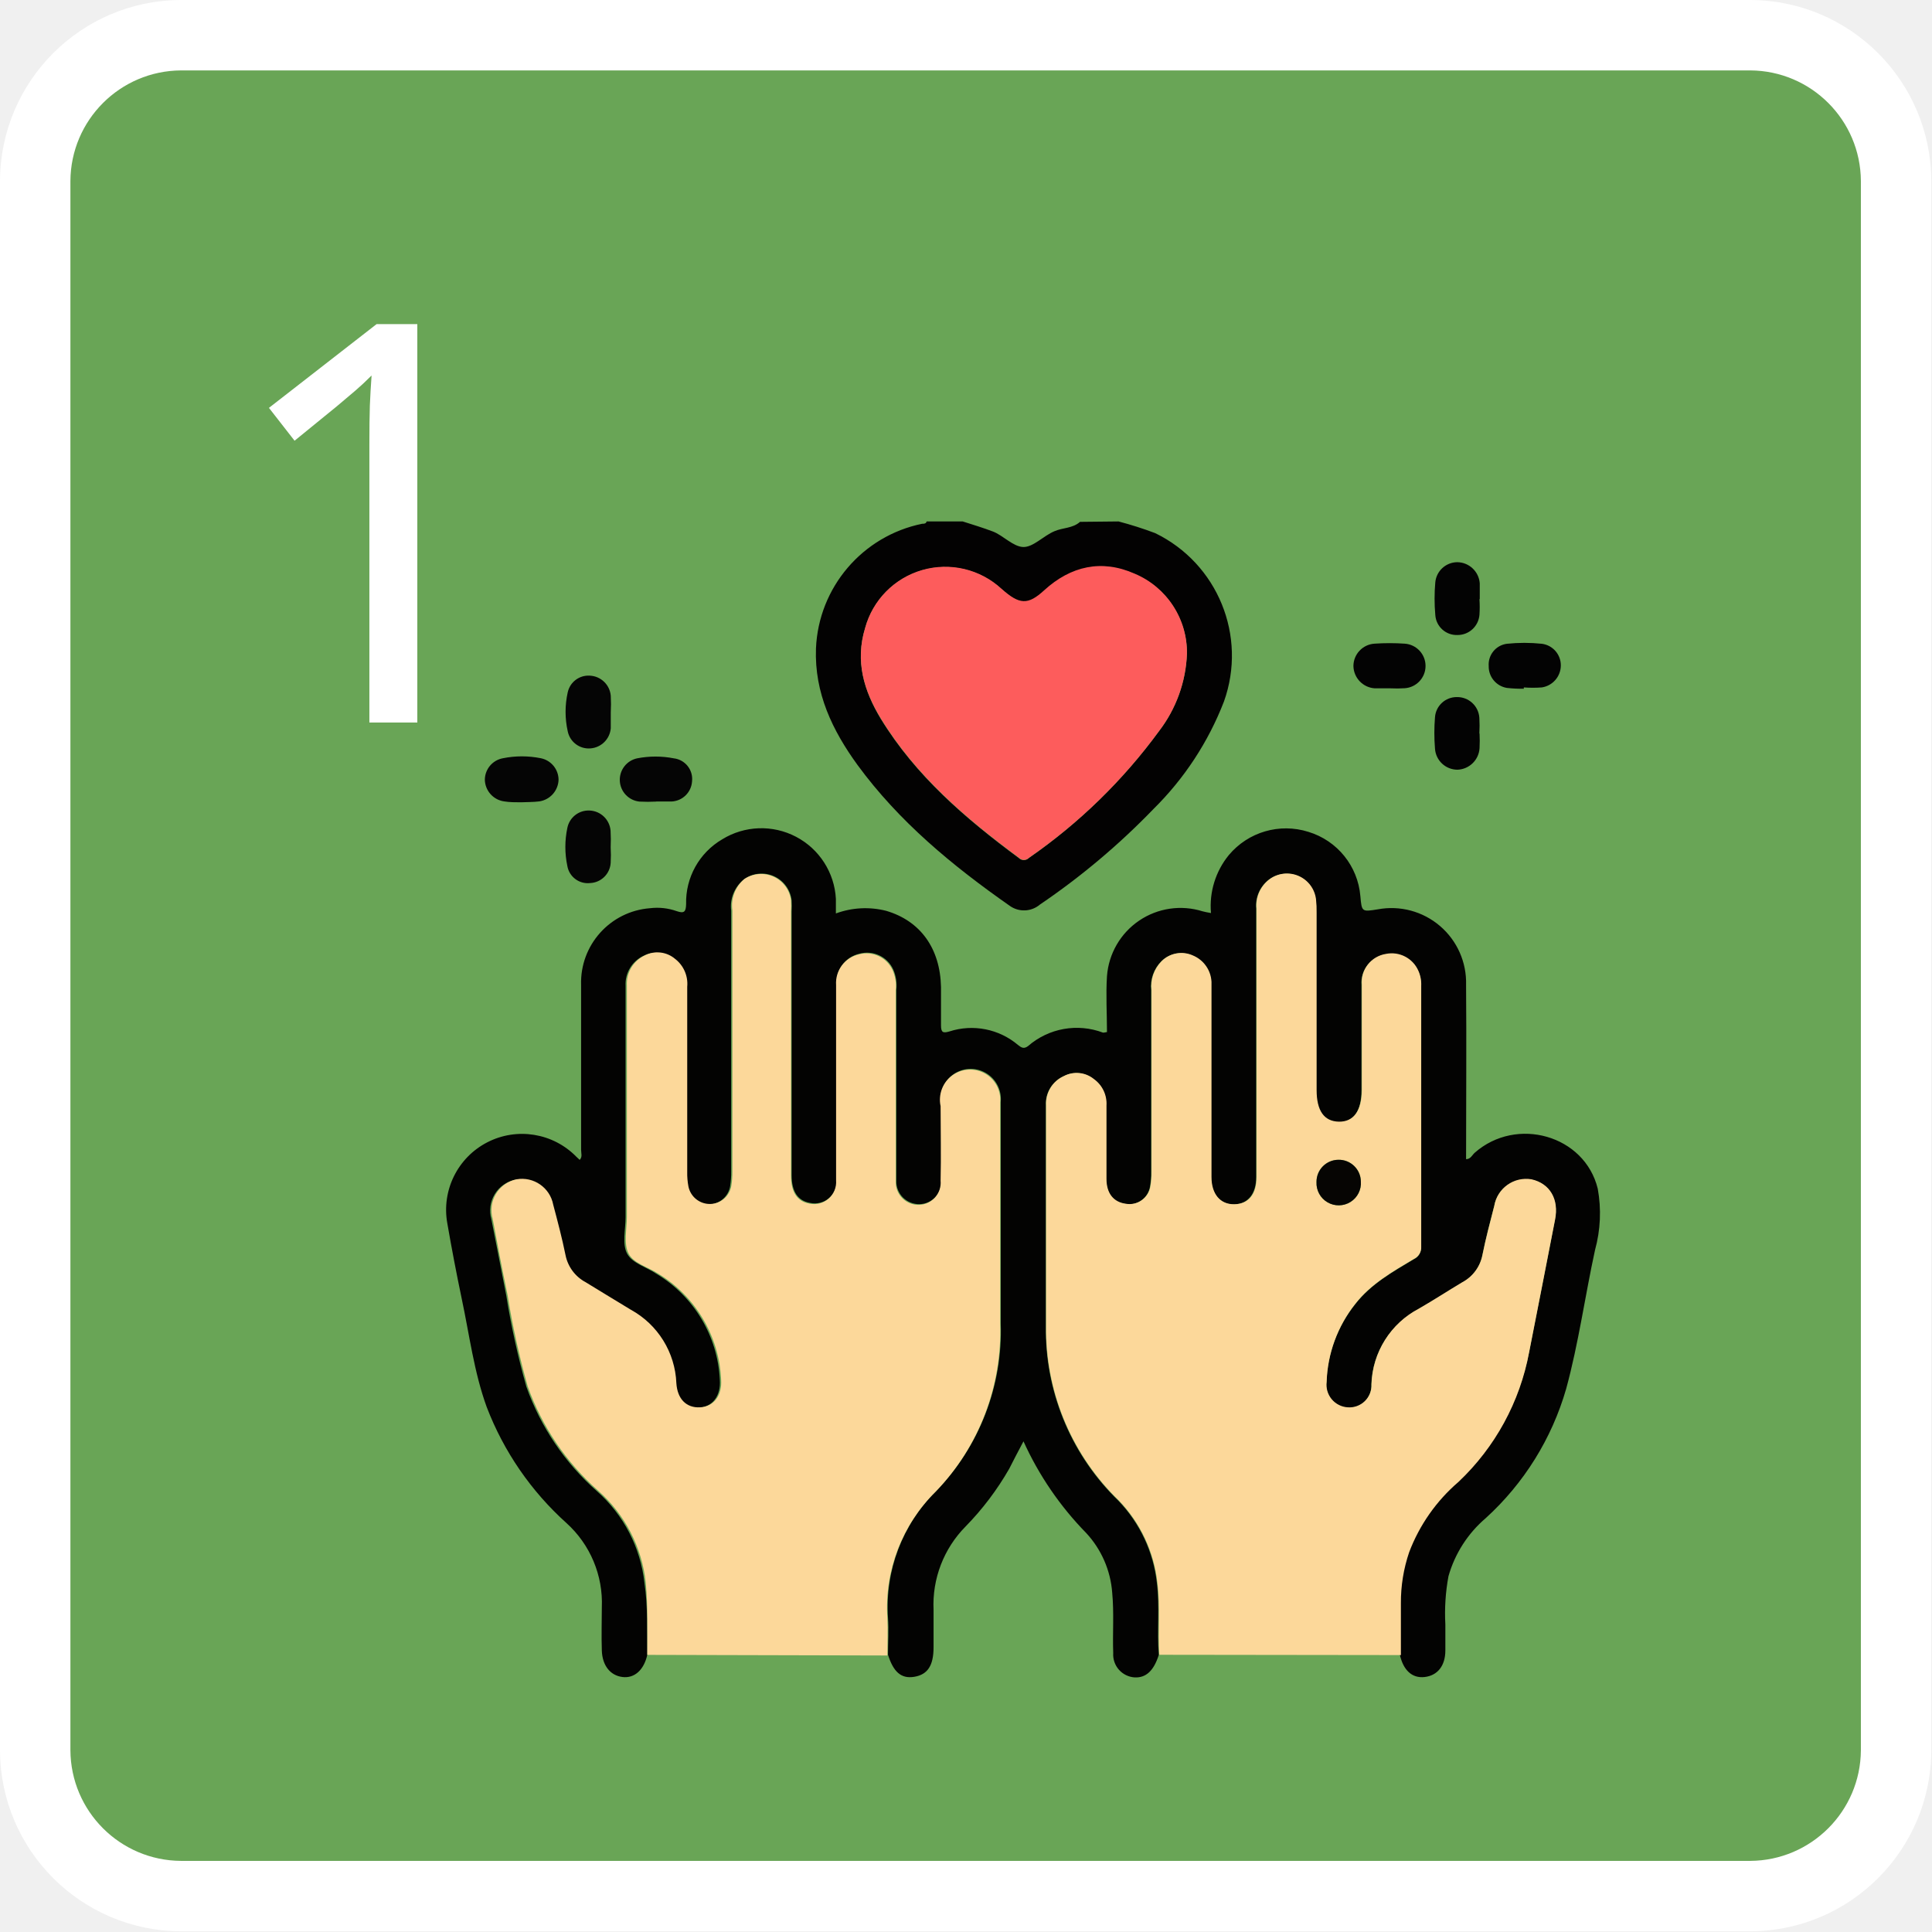
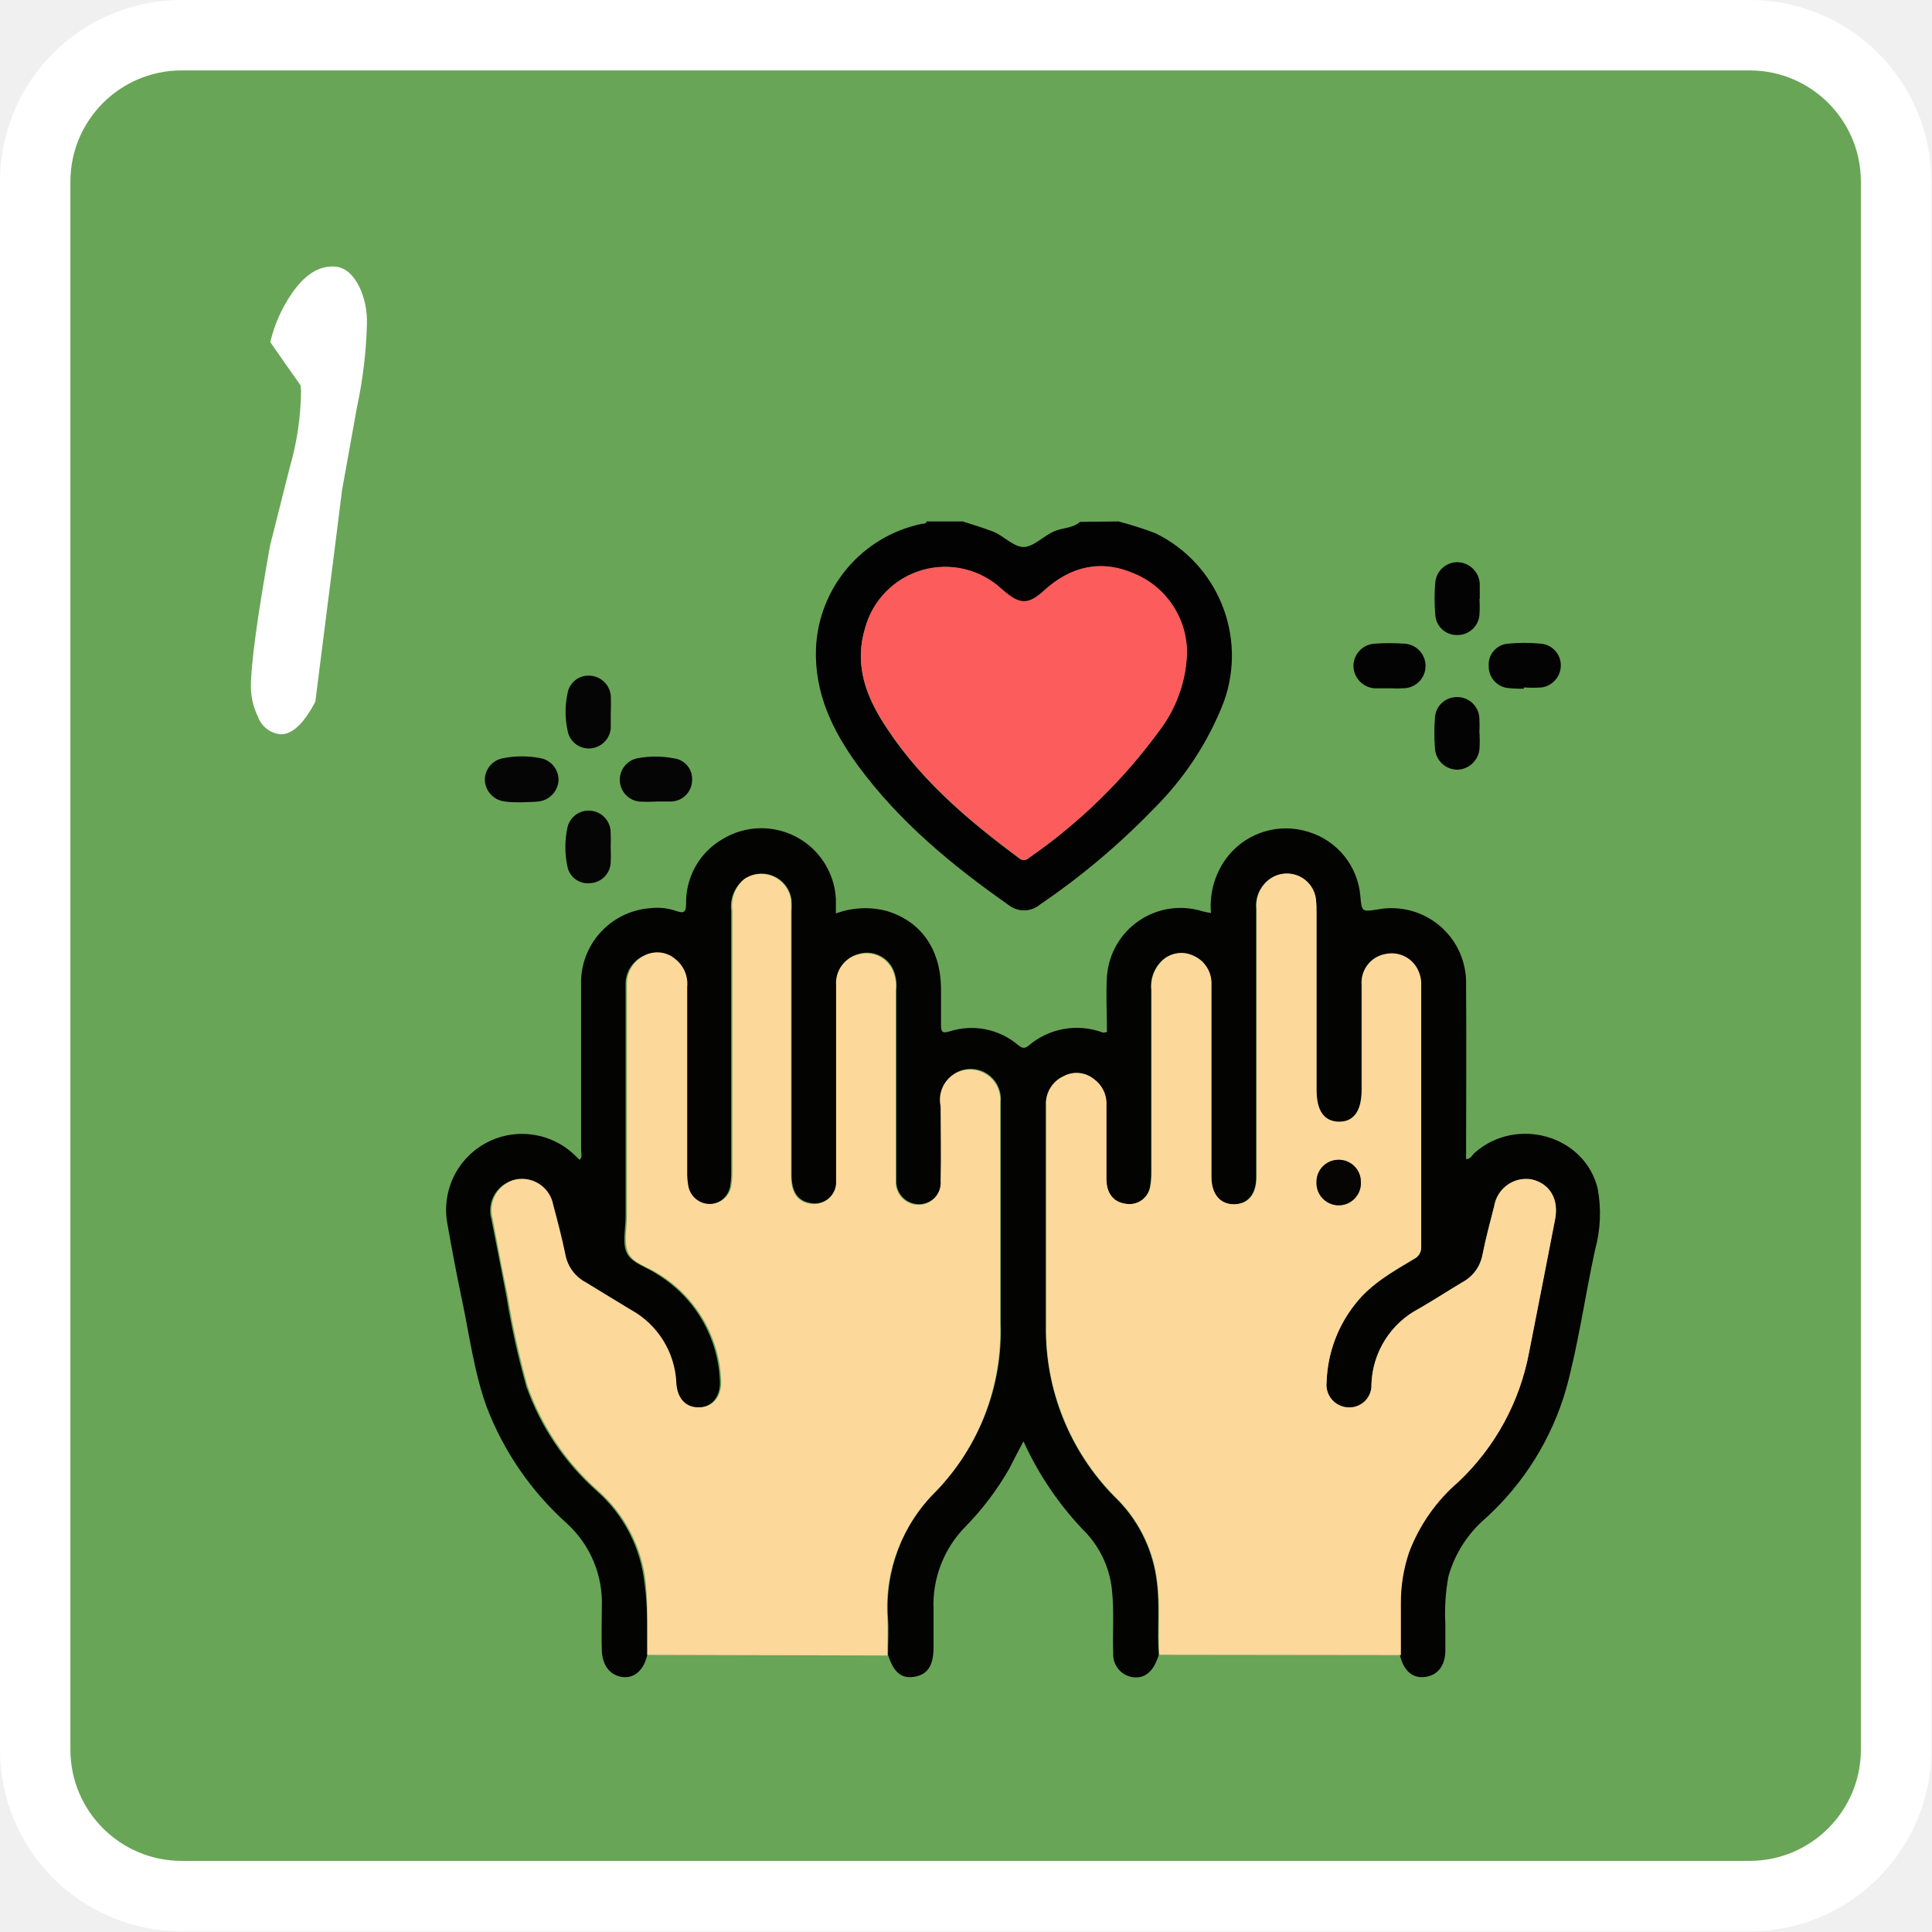
<svg xmlns="http://www.w3.org/2000/svg" viewBox="0 0 192.07 192.07">
  <defs>
-     <style>.cls-1{fill:#69a556;}.cls-2,.cls-3{fill:#fff;}.cls-3{font-size:55.47px;font-family:ACMESecretAgent, "A.C.M.E. Secret Agent";}.cls-4{fill:#030202;}.cls-5{fill:#030302;}.cls-6{fill:#fcd89a;}.cls-7{fill:#030303;}.cls-8{fill:#050505;}.cls-9{fill:#fd5c5c;}.cls-10{fill:#060503;}</style>
+     <style>.cls-1{fill:#69a556;}.cls-2{fill:#fff;}.cls-3{fill:#030202;}.cls-4{fill:#030302;}.cls-5{fill:#fcd89a;}.cls-6{fill:#030303;}.cls-7{fill:#050505;}.cls-8{fill:#fd5c5c;}.cls-9{fill:#060503;}</style>
  </defs>
  <g id="Capa_2" data-name="Capa 2">
    <g id="Capa_1-2" data-name="Capa 1">
      <rect class="cls-1" x="3.5" y="3.5" width="185.07" height="185.07" rx="14.53" />
      <path class="cls-2" d="M174,7a11.06,11.06,0,0,1,11,11V174a11.07,11.07,0,0,1-11,11H18A11.06,11.06,0,0,1,7,174V18A11.06,11.06,0,0,1,18,7H174m0-7H18A18.05,18.05,0,0,0,0,18V174a18.05,18.05,0,0,0,18,18H174a18.05,18.05,0,0,0,18-18V18A18.05,18.05,0,0,0,174,0Z" />
-       <text class="cls-3" transform="translate(21.8 71.83)">1</text>
-       <path class="cls-4" d="M111.2,51.84A36.68,36.68,0,0,1,114.84,53a13.54,13.54,0,0,1,6.84,16.74,30.42,30.42,0,0,1-7,10.68,71.35,71.35,0,0,1-11.3,9.51,2.44,2.44,0,0,1-3,.12c-5.71-4-11-8.36-15.13-14-2.5-3.44-4.29-7.16-4.13-11.58A13.22,13.22,0,0,1,91.68,52.07c.17,0,.39,0,.44-.23h3.59c1,.32,2,.62,3,1s2,1.5,3,1.54,2-1.1,3.12-1.57c.83-.36,1.82-.28,2.54-.93ZM118,65a8.49,8.49,0,0,0-5.17-7.91c-3.28-1.45-6.34-.77-9,1.66-1.62,1.48-2.45,1.43-4.24-.16A8.25,8.25,0,0,0,86,62.46c-1,3.28-.12,6.21,1.56,9,3.48,5.69,8.44,9.93,13.72,13.84a.7.7,0,0,0,1,0,54.37,54.37,0,0,0,12.94-12.61A13.47,13.47,0,0,0,118,65Z" />
-       <path class="cls-5" d="M64.35,164.52c-.34,1.51-1.28,2.35-2.47,2.2s-2-1.11-2.05-2.64,0-2.85,0-4.27a10.69,10.69,0,0,0-3.52-8.4,29.89,29.89,0,0,1-7.92-11.52c-1.27-3.49-1.72-7.18-2.49-10.79-.52-2.48-1-5-1.43-7.48A7.55,7.55,0,0,1,57.3,115l.33.31c.29-.3.14-.65.14-1,0-5.46,0-10.92,0-16.38a7.42,7.42,0,0,1,6.85-7.64,5.81,5.81,0,0,1,2.65.29c.75.26.92.07.94-.7a7.25,7.25,0,0,1,3.59-6.44,7.42,7.42,0,0,1,11.3,5.92c0,.44,0,.89,0,1.45a8.44,8.44,0,0,1,5-.26c3.4,1,5.37,3.73,5.45,7.58,0,1.27,0,2.54,0,3.81,0,.73.22.78.84.6a7.15,7.15,0,0,1,6.82,1.35c.32.25.57.43,1,.1a7.38,7.38,0,0,1,7.45-1.33c.06,0,.13,0,.39-.06,0-1.83-.12-3.7,0-5.56a7.33,7.33,0,0,1,9.51-6.44c.25.07.5.11.83.17A8,8,0,0,1,122.17,85a7.4,7.4,0,0,1,7.91-2.3,7.31,7.31,0,0,1,5.16,6.38c.14,1.58.14,1.58,1.74,1.32a7.42,7.42,0,0,1,8.77,7.51c.05,5.76,0,11.52,0,17.33.45,0,.61-.42.86-.64,4.16-3.66,10.93-1.74,12.23,3.57a13.72,13.72,0,0,1-.27,6.1c-1,4.59-1.63,9.26-2.87,13.8a27.75,27.75,0,0,1-8,12.86A11.83,11.83,0,0,0,144,156.7a20.31,20.31,0,0,0-.31,4.8c0,.86,0,1.72,0,2.58,0,1.53-.78,2.49-2.05,2.64s-2.13-.69-2.47-2.2c0-1.72,0-3.44,0-5.16a15.51,15.51,0,0,1,.82-5.06,17.29,17.29,0,0,1,4.91-7A23.67,23.67,0,0,0,152,134.47c.87-4.39,1.72-8.79,2.58-13.19.4-2.06-.5-3.62-2.34-4a3.21,3.21,0,0,0-3.7,2.63c-.42,1.63-.85,3.25-1.18,4.9a3.92,3.92,0,0,1-2,2.7c-1.44.86-2.85,1.78-4.31,2.62a8.79,8.79,0,0,0-4.72,7.51,2.2,2.2,0,0,1-2.35,2.31,2.25,2.25,0,0,1-2.11-2.54,13.14,13.14,0,0,1,2.85-7.75c1.56-2,3.72-3.21,5.83-4.47a1.25,1.25,0,0,0,.72-1.22c0-8.64,0-17.28,0-25.92a3.28,3.28,0,0,0-.29-1.52,2.89,2.89,0,0,0-3.23-1.64,2.85,2.85,0,0,0-2.4,3.05c0,3.48,0,7,0,10.43,0,2.12-.81,3.23-2.29,3.2s-2.21-1.09-2.21-3.16V90.75a10,10,0,0,0-.06-1.34,2.91,2.91,0,0,0-4.59-2,3.25,3.25,0,0,0-1.32,2.92q0,13.35,0,26.7c0,1.67-.83,2.67-2.19,2.71s-2.29-1-2.29-2.72q0-9.25,0-18.51c0-.3,0-.6,0-.9a3,3,0,0,0-1.84-2.6,2.77,2.77,0,0,0-3.12.57,3.53,3.53,0,0,0-1,2.86q0,9,0,18.07a7.7,7.7,0,0,1-.11,1.44,2.1,2.1,0,0,1-2.45,1.74c-1.2-.16-1.89-1-1.92-2.48,0-2.43,0-4.86,0-7.29a3,3,0,0,0-1.23-2.62,2.72,2.72,0,0,0-3-.3,3,3,0,0,0-1.76,2.89q0,11.28,0,22.56a23.7,23.7,0,0,0,7.21,16.74,14,14,0,0,1,3.83,8.17c.3,2.39,0,4.78.19,7.17-.5,1.57-1.27,2.28-2.39,2.23a2.28,2.28,0,0,1-2.14-2.42c-.07-2,.09-4-.1-6a9.78,9.78,0,0,0-2.58-5.93,31.81,31.81,0,0,1-6.24-9.12c-.54,1-1,1.91-1.42,2.73A28.32,28.32,0,0,1,96,151.75a11.06,11.06,0,0,0-3.19,8.31c0,1.23,0,2.47,0,3.7,0,1.83-.59,2.72-1.92,2.94s-2.08-.52-2.61-2.19c0-1.23.09-2.47,0-3.7a16.19,16.19,0,0,1,4.79-12.58,22.92,22.92,0,0,0,6.42-16.7c0-6.55,0-13.1,0-19.64,0-.79,0-1.57,0-2.36a3,3,0,1,0-5.92.37c0,2.47,0,4.94,0,7.41a2.2,2.2,0,0,1-2.13,2.4,2.25,2.25,0,0,1-2.33-2.33c0-.34,0-.67,0-1q0-9,0-18a3.92,3.92,0,0,0-.31-2,2.86,2.86,0,0,0-3.35-1.57,2.92,2.92,0,0,0-2.27,3.05c0,4.61,0,9.21,0,13.81,0,1.87,0,3.74,0,5.61a2.19,2.19,0,0,1-2.63,2.31c-1.23-.21-1.85-1.12-1.85-2.77V90.63a10.42,10.42,0,0,0,0-1.12A3,3,0,0,0,74,87.39a3.43,3.43,0,0,0-1.31,3.15q0,13,0,25.92a8.69,8.69,0,0,1-.1,1.45,2.17,2.17,0,0,1-4.27.08,7,7,0,0,1-.12-1.45q0-9.2,0-18.4A3.13,3.13,0,0,0,67,95.38a2.72,2.72,0,0,0-3-.37,3.12,3.12,0,0,0-1.81,3c0,7.67,0,15.34,0,23,0,1.23-.36,2.67.16,3.63s1.92,1.32,2.92,2a13,13,0,0,1,6.29,10.53c.12,1.61-.73,2.7-2.09,2.78s-2.26-.82-2.36-2.41a8.72,8.72,0,0,0-4.52-7.29c-1.51-.9-3-1.83-4.5-2.74a3.92,3.92,0,0,1-2-2.7c-.34-1.68-.78-3.34-1.22-5a3.16,3.16,0,0,0-3.65-2.53,3.13,3.13,0,0,0-2.37,3.93c.49,2.53,1,5.06,1.48,7.58a80.23,80.23,0,0,0,2,9.07,25,25,0,0,0,7,10.37,14.25,14.25,0,0,1,4.74,9.15C64.42,159.72,64.31,162.12,64.35,164.52Z" />
-       <path class="cls-6" d="M115.25,164.51c-.15-2.39.11-4.78-.19-7.17a14,14,0,0,0-3.83-8.17A23.7,23.7,0,0,1,104,132.43q0-11.28,0-22.56a3,3,0,0,1,1.76-2.89,2.72,2.72,0,0,1,3,.3A3,3,0,0,1,110,109.9c0,2.43,0,4.86,0,7.29,0,1.47.72,2.32,1.92,2.48a2.1,2.1,0,0,0,2.45-1.74,7.7,7.7,0,0,0,.11-1.44q0-9,0-18.07a3.53,3.53,0,0,1,1-2.86,2.77,2.77,0,0,1,3.12-.57,3,3,0,0,1,1.84,2.6c0,.3,0,.6,0,.9q0,9.26,0,18.51c0,1.72.88,2.75,2.29,2.72s2.19-1,2.19-2.71q0-13.35,0-26.7a3.25,3.25,0,0,1,1.32-2.92,2.91,2.91,0,0,1,4.59,2,10,10,0,0,1,.06,1.34v17.62c0,2.07.74,3.13,2.21,3.16s2.29-1.08,2.29-3.2c0-3.47,0-7,0-10.43a2.85,2.85,0,0,1,2.4-3.05A2.89,2.89,0,0,1,141,96.49a3.28,3.28,0,0,1,.29,1.52c0,8.64,0,17.28,0,25.92a1.25,1.25,0,0,1-.72,1.22c-2.11,1.26-4.27,2.47-5.83,4.47a13.14,13.14,0,0,0-2.85,7.75,2.25,2.25,0,0,0,2.11,2.54,2.2,2.2,0,0,0,2.35-2.31,8.79,8.79,0,0,1,4.72-7.51c1.46-.84,2.87-1.76,4.31-2.62a3.92,3.92,0,0,0,2-2.7c.33-1.65.76-3.27,1.18-4.9a3.21,3.21,0,0,1,3.7-2.63c1.84.42,2.74,2,2.34,4-.86,4.4-1.71,8.8-2.58,13.19A23.67,23.67,0,0,1,145,147.32a17.29,17.29,0,0,0-4.91,7,15.51,15.51,0,0,0-.82,5.06c0,1.72,0,3.44,0,5.16Zm17.8-49.21a2.19,2.19,0,0,0-2.17,2.21,2.21,2.21,0,1,0,4.41-.07A2.19,2.19,0,0,0,133.05,115.3Z" />
-       <path class="cls-6" d="M64.35,164.52c0-2.4.07-4.8-.15-7.18a14.25,14.25,0,0,0-4.74-9.15,25,25,0,0,1-7-10.37,80.23,80.23,0,0,1-2-9.07c-.53-2.52-1-5-1.48-7.58a3.13,3.13,0,0,1,2.37-3.93A3.16,3.16,0,0,1,55,119.77c.44,1.66.88,3.32,1.22,5a3.92,3.92,0,0,0,2,2.7c1.5.91,3,1.84,4.5,2.74a8.72,8.72,0,0,1,4.52,7.29c.1,1.59,1,2.48,2.36,2.41s2.21-1.17,2.09-2.78a13,13,0,0,0-6.29-10.53c-1-.65-2.43-1-2.92-2s-.16-2.4-.16-3.63c0-7.67,0-15.34,0-23a3.12,3.12,0,0,1,1.81-3,2.72,2.72,0,0,1,3,.37,3.13,3.13,0,0,1,1.19,2.76q0,9.19,0,18.4a7,7,0,0,0,.12,1.45,2.17,2.17,0,0,0,4.27-.08,8.69,8.69,0,0,0,.1-1.45q0-13,0-25.92A3.43,3.43,0,0,1,74,87.39a3,3,0,0,1,4.64,2.12,10.42,10.42,0,0,1,0,1.12v26.26c0,1.65.62,2.56,1.85,2.77a2.19,2.19,0,0,0,2.63-2.31c0-1.87,0-3.74,0-5.61,0-4.6,0-9.2,0-13.81a2.92,2.92,0,0,1,2.27-3.05,2.86,2.86,0,0,1,3.35,1.57,3.92,3.92,0,0,1,.31,2q0,9,0,18c0,.34,0,.67,0,1a2.25,2.25,0,0,0,2.33,2.33,2.2,2.2,0,0,0,2.13-2.4c.06-2.47,0-4.94,0-7.41a3,3,0,1,1,5.92-.37c0,.79,0,1.57,0,2.36,0,6.54,0,13.09,0,19.64a22.92,22.92,0,0,1-6.42,16.7,16.19,16.19,0,0,0-4.79,12.58c.06,1.23,0,2.47,0,3.7Z" />
-       <path class="cls-7" d="M138.24,68.43c-.52,0-1.05,0-1.57,0a2.27,2.27,0,0,1-2.12-2.21,2.24,2.24,0,0,1,2.1-2.23,21.89,21.89,0,0,1,3,0,2.22,2.22,0,0,1,0,4.43A11.84,11.84,0,0,1,138.24,68.43Z" />
-       <path class="cls-8" d="M60.72,70.84c0,.52,0,1,0,1.56a2.19,2.19,0,0,1-2,2,2.13,2.13,0,0,1-2.28-1.7,8.87,8.87,0,0,1,0-3.87,2.11,2.11,0,0,1,2.2-1.66,2.19,2.19,0,0,1,2.08,2,15.49,15.49,0,0,1,0,1.67Z" />
-       <path class="cls-8" d="M65.24,79.69a15.51,15.51,0,0,1-1.67,0,2.18,2.18,0,0,1-.23-4.3,9.54,9.54,0,0,1,3.65,0,2.07,2.07,0,0,1,1.81,2.29,2.14,2.14,0,0,1-2,2c-.51,0-1,0-1.56,0Z" />
-       <path class="cls-8" d="M60.71,84.23a13.53,13.53,0,0,1,0,1.56,2.14,2.14,0,0,1-2.05,2,2.06,2.06,0,0,1-2.26-1.71,9.16,9.16,0,0,1,0-3.76,2.15,2.15,0,0,1,2.25-1.74,2.18,2.18,0,0,1,2.05,2A15.52,15.52,0,0,1,60.71,84.23Z" />
-       <path class="cls-7" d="M147.08,59.56a11.75,11.75,0,0,1,0,1.57,2.18,2.18,0,0,1-2.18,2,2.13,2.13,0,0,1-2.21-2,18.45,18.45,0,0,1,0-3.24,2.21,2.21,0,0,1,2.18-2,2.27,2.27,0,0,1,2.24,2.1c0,.52,0,1,0,1.57Z" />
-       <path class="cls-7" d="M151.49,68.47a13.41,13.41,0,0,1-1.68-.08A2.16,2.16,0,0,1,148,66.21,2.08,2.08,0,0,1,149.81,64a16.77,16.77,0,0,1,3.47,0,2.16,2.16,0,0,1,1.89,2.16,2.22,2.22,0,0,1-1.89,2.18,11.87,11.87,0,0,1-1.79,0Z" />
-       <path class="cls-7" d="M147.09,72.92a14,14,0,0,1,0,1.45,2.28,2.28,0,0,1-2.19,2.15,2.24,2.24,0,0,1-2.24-2.09,19.24,19.24,0,0,1,0-3.13,2.16,2.16,0,0,1,2.17-2,2.2,2.2,0,0,1,2.24,2.06,13.68,13.68,0,0,1,0,1.57Z" />
-       <path class="cls-8" d="M51.78,79.76c-.56,0-1.12,0-1.67-.09a2.23,2.23,0,0,1-1.91-2.14A2.19,2.19,0,0,1,50,75.38a9.57,9.57,0,0,1,3.77,0,2.2,2.2,0,0,1,1.76,2.14,2.25,2.25,0,0,1-1.91,2.15C53,79.75,52.38,79.73,51.78,79.76Z" />
-       <path class="cls-9" d="M118,65a13.47,13.47,0,0,1-2.76,7.66,54.37,54.37,0,0,1-12.94,12.61.7.7,0,0,1-1,0C96,81.35,91.05,77.11,87.57,71.42c-1.68-2.75-2.57-5.68-1.56-9a8.25,8.25,0,0,1,13.55-3.89c1.79,1.59,2.62,1.64,4.24.16,2.66-2.43,5.72-3.11,9-1.66A8.49,8.49,0,0,1,118,65Z" />
-       <path class="cls-10" d="M133.05,115.3a2.19,2.19,0,0,1,2.24,2.14,2.21,2.21,0,1,1-4.41.07A2.19,2.19,0,0,1,133.05,115.3Z" />
+       <path class="cls-2" d="M36.48,32.17a44.92,44.92,0,0,1-1,8.35Q34.1,48.16,34,48.75q0,.11-2.65,21Q29.66,73,27.92,73a2.65,2.65,0,0,1-2.27-1.73,7,7,0,0,1-.71-3q0-3.3,1.9-14,.16-.64,1.95-7.75a28.34,28.34,0,0,0,1.14-7.69l-.06-.54c-1-1.41-2-2.83-3-4.28A14.31,14.31,0,0,1,29,29.19c1.23-1.8,2.58-2.7,4.07-2.7,1.15,0,2,.7,2.7,2.11A8.25,8.25,0,0,1,36.48,32.17Z" />
+       <path class="cls-3" d="M111.2,51.84A36.68,36.68,0,0,1,114.84,53a13.54,13.54,0,0,1,6.84,16.74,30.42,30.42,0,0,1-7,10.68,71.35,71.35,0,0,1-11.3,9.51,2.44,2.44,0,0,1-3,.12c-5.71-4-11-8.36-15.13-14-2.5-3.44-4.29-7.16-4.13-11.58A13.22,13.22,0,0,1,91.68,52.07c.17,0,.39,0,.44-.23h3.59c1,.32,2,.62,3,1s2,1.5,3,1.54,2-1.1,3.12-1.57c.83-.36,1.82-.28,2.54-.93ZM118,65a8.49,8.49,0,0,0-5.17-7.91c-3.28-1.45-6.34-.77-9,1.66-1.62,1.48-2.45,1.43-4.24-.16A8.25,8.25,0,0,0,86,62.46c-1,3.28-.12,6.21,1.56,9,3.48,5.69,8.44,9.93,13.72,13.84a.7.7,0,0,0,1,0,54.37,54.37,0,0,0,12.94-12.61A13.47,13.47,0,0,0,118,65Z" />
+       <path class="cls-4" d="M64.35,164.52c-.34,1.51-1.28,2.35-2.47,2.2s-2-1.11-2.05-2.64,0-2.85,0-4.27a10.69,10.69,0,0,0-3.52-8.4,29.89,29.89,0,0,1-7.92-11.52c-1.27-3.49-1.72-7.18-2.49-10.79-.52-2.48-1-5-1.43-7.48A7.55,7.55,0,0,1,57.3,115l.33.31c.29-.3.14-.65.14-1,0-5.46,0-10.92,0-16.38a7.42,7.42,0,0,1,6.85-7.64,5.81,5.81,0,0,1,2.65.29c.75.26.92.07.94-.7a7.25,7.25,0,0,1,3.59-6.44,7.42,7.42,0,0,1,11.3,5.92c0,.44,0,.89,0,1.45a8.44,8.44,0,0,1,5-.26c3.4,1,5.37,3.73,5.45,7.58,0,1.27,0,2.54,0,3.81,0,.73.22.78.84.6a7.15,7.15,0,0,1,6.82,1.35c.32.25.57.43,1,.1a7.38,7.38,0,0,1,7.45-1.33c.06,0,.13,0,.39-.06,0-1.83-.12-3.7,0-5.56a7.33,7.33,0,0,1,9.51-6.44c.25.07.5.11.83.17A8,8,0,0,1,122.17,85a7.4,7.4,0,0,1,7.91-2.3,7.31,7.31,0,0,1,5.16,6.38c.14,1.58.14,1.58,1.74,1.33a7.41,7.41,0,0,1,8.77,7.5c.05,5.76,0,11.52,0,17.33.45,0,.61-.42.86-.64,4.16-3.66,10.93-1.74,12.23,3.57a13.72,13.72,0,0,1-.27,6.1c-1,4.59-1.63,9.26-2.87,13.8a27.75,27.75,0,0,1-8,12.86A11.83,11.83,0,0,0,144,156.7a20.31,20.31,0,0,0-.31,4.8c0,.86,0,1.72,0,2.58,0,1.53-.78,2.49-2.05,2.64s-2.13-.69-2.47-2.2c0-1.72,0-3.44,0-5.16a15.51,15.51,0,0,1,.82-5.06,17.29,17.29,0,0,1,4.91-7A23.67,23.67,0,0,0,152,134.47c.87-4.39,1.72-8.79,2.58-13.19.4-2.06-.5-3.62-2.34-4a3.21,3.21,0,0,0-3.7,2.63c-.42,1.63-.85,3.25-1.18,4.9a3.92,3.92,0,0,1-2,2.7c-1.44.86-2.85,1.78-4.31,2.62a8.79,8.79,0,0,0-4.72,7.51,2.2,2.2,0,0,1-2.35,2.31,2.25,2.25,0,0,1-2.11-2.54,13.14,13.14,0,0,1,2.85-7.75c1.56-2,3.72-3.21,5.83-4.47a1.25,1.25,0,0,0,.72-1.22c0-8.64,0-17.28,0-25.92a3.28,3.28,0,0,0-.29-1.52,2.89,2.89,0,0,0-3.23-1.64,2.85,2.85,0,0,0-2.4,3.05c0,3.48,0,7,0,10.44,0,2.11-.81,3.22-2.29,3.19s-2.21-1.09-2.21-3.16V90.75a10,10,0,0,0-.06-1.34,2.91,2.91,0,0,0-4.59-2,3.25,3.25,0,0,0-1.32,2.92q0,13.35,0,26.7c0,1.67-.83,2.67-2.19,2.71s-2.29-1-2.29-2.72q0-9.25,0-18.51c0-.3,0-.6,0-.9a3,3,0,0,0-1.84-2.6,2.77,2.77,0,0,0-3.12.57,3.53,3.53,0,0,0-1,2.86q0,9,0,18.07a7.7,7.7,0,0,1-.11,1.44,2.1,2.1,0,0,1-2.45,1.74c-1.2-.16-1.89-1-1.92-2.48,0-2.43,0-4.86,0-7.29a3,3,0,0,0-1.23-2.62,2.72,2.72,0,0,0-3-.3,3,3,0,0,0-1.76,2.89q0,11.28,0,22.56a23.7,23.7,0,0,0,7.21,16.74,14,14,0,0,1,3.83,8.17c.3,2.39,0,4.78.19,7.17-.5,1.57-1.27,2.28-2.39,2.23a2.28,2.28,0,0,1-2.14-2.42c-.07-2,.09-4-.1-6a9.78,9.78,0,0,0-2.58-5.93,31.81,31.81,0,0,1-6.24-9.12c-.54,1-1,1.91-1.42,2.73A28.32,28.32,0,0,1,96,151.75a11.06,11.06,0,0,0-3.19,8.31c0,1.23,0,2.47,0,3.7,0,1.83-.59,2.72-1.92,2.94s-2.08-.52-2.61-2.19c0-1.23.09-2.47,0-3.7a16.19,16.19,0,0,1,4.79-12.58,22.92,22.92,0,0,0,6.42-16.7c0-6.55,0-13.09,0-19.64,0-.79,0-1.57,0-2.36a3,3,0,1,0-5.92.37c0,2.47,0,4.94,0,7.41a2.2,2.2,0,0,1-2.13,2.4,2.25,2.25,0,0,1-2.33-2.33c0-.34,0-.67,0-1q0-9,0-18a3.92,3.92,0,0,0-.31-2,2.86,2.86,0,0,0-3.35-1.57,2.92,2.92,0,0,0-2.27,3.05c0,4.61,0,9.21,0,13.81,0,1.87,0,3.74,0,5.61a2.19,2.19,0,0,1-2.63,2.31c-1.23-.21-1.85-1.12-1.85-2.77V90.63a10.42,10.42,0,0,0,0-1.12A3,3,0,0,0,74,87.39a3.44,3.44,0,0,0-1.31,3.15q0,13,0,25.92a8.69,8.69,0,0,1-.1,1.45,2.17,2.17,0,0,1-4.27.08,7,7,0,0,1-.12-1.45q0-9.2,0-18.4A3.13,3.13,0,0,0,67,95.38a2.72,2.72,0,0,0-3-.37,3.12,3.12,0,0,0-1.81,3c0,7.67,0,15.34,0,23,0,1.23-.36,2.67.16,3.63s1.92,1.32,2.92,2a13,13,0,0,1,6.29,10.53c.12,1.61-.73,2.7-2.09,2.78s-2.26-.82-2.36-2.41a8.72,8.72,0,0,0-4.52-7.29c-1.51-.9-3-1.83-4.5-2.74a3.92,3.92,0,0,1-2-2.7c-.34-1.68-.78-3.34-1.22-5a3.16,3.16,0,0,0-3.65-2.53,3.13,3.13,0,0,0-2.37,3.93c.49,2.53,1,5.06,1.48,7.58a80.23,80.23,0,0,0,2,9.07,25,25,0,0,0,7,10.37,14.25,14.25,0,0,1,4.74,9.15C64.42,159.72,64.31,162.12,64.35,164.52Z" />
+       <path class="cls-5" d="M115.25,164.51c-.15-2.39.11-4.78-.19-7.17a14,14,0,0,0-3.83-8.17A23.7,23.7,0,0,1,104,132.43q0-11.28,0-22.56a3,3,0,0,1,1.76-2.89,2.72,2.72,0,0,1,3,.3A3,3,0,0,1,110,109.9c0,2.43,0,4.86,0,7.29,0,1.47.72,2.32,1.92,2.48a2.1,2.1,0,0,0,2.45-1.74,7.7,7.7,0,0,0,.11-1.44q0-9,0-18.07a3.53,3.53,0,0,1,1-2.86,2.77,2.77,0,0,1,3.12-.57,3,3,0,0,1,1.84,2.6c0,.3,0,.6,0,.9q0,9.26,0,18.51c0,1.72.88,2.75,2.29,2.72s2.19-1,2.19-2.71q0-13.35,0-26.7a3.25,3.25,0,0,1,1.32-2.92,2.91,2.91,0,0,1,4.59,2,10,10,0,0,1,.06,1.34v17.62c0,2.07.74,3.13,2.21,3.16s2.29-1.08,2.29-3.19c0-3.48,0-7,0-10.44a2.85,2.85,0,0,1,2.4-3.05A2.89,2.89,0,0,1,141,96.49a3.28,3.28,0,0,1,.29,1.52c0,8.64,0,17.28,0,25.92a1.25,1.25,0,0,1-.72,1.22c-2.11,1.26-4.27,2.47-5.83,4.47a13.14,13.14,0,0,0-2.85,7.75,2.25,2.25,0,0,0,2.11,2.54,2.2,2.2,0,0,0,2.35-2.31,8.79,8.79,0,0,1,4.72-7.51c1.46-.84,2.87-1.76,4.31-2.62a3.92,3.92,0,0,0,2-2.7c.33-1.65.76-3.27,1.18-4.9a3.21,3.21,0,0,1,3.7-2.63c1.84.42,2.74,2,2.34,4-.86,4.4-1.71,8.8-2.58,13.19A23.67,23.67,0,0,1,145,147.32a17.29,17.29,0,0,0-4.91,7,15.51,15.51,0,0,0-.82,5.06c0,1.72,0,3.44,0,5.16Zm17.8-49.21a2.19,2.19,0,0,0-2.17,2.21,2.21,2.21,0,1,0,4.41-.07A2.19,2.19,0,0,0,133.05,115.3Z" />
+       <path class="cls-5" d="M64.35,164.52c0-2.4.07-4.8-.15-7.18a14.25,14.25,0,0,0-4.74-9.15,25,25,0,0,1-7-10.37,80.23,80.23,0,0,1-2-9.07c-.53-2.52-1-5-1.48-7.58a3.13,3.13,0,0,1,2.37-3.93A3.16,3.16,0,0,1,55,119.77c.44,1.66.88,3.32,1.22,5a3.92,3.92,0,0,0,2,2.7c1.5.91,3,1.84,4.5,2.74a8.72,8.72,0,0,1,4.52,7.29c.1,1.59,1,2.48,2.36,2.41s2.21-1.17,2.09-2.78a13,13,0,0,0-6.29-10.53c-1-.65-2.43-1-2.92-2s-.16-2.4-.16-3.63c0-7.67,0-15.34,0-23a3.12,3.12,0,0,1,1.81-3,2.72,2.72,0,0,1,3,.37,3.13,3.13,0,0,1,1.19,2.76q0,9.19,0,18.4a7,7,0,0,0,.12,1.45,2.17,2.17,0,0,0,4.27-.08,8.69,8.69,0,0,0,.1-1.45q0-13,0-25.92A3.44,3.44,0,0,1,74,87.39a3,3,0,0,1,4.64,2.12,10.42,10.42,0,0,1,0,1.12v26.26c0,1.65.62,2.56,1.85,2.77a2.19,2.19,0,0,0,2.63-2.31c0-1.87,0-3.74,0-5.61,0-4.6,0-9.2,0-13.81a2.92,2.92,0,0,1,2.27-3.05,2.86,2.86,0,0,1,3.35,1.57,3.92,3.92,0,0,1,.31,2q0,9,0,18c0,.34,0,.67,0,1a2.25,2.25,0,0,0,2.33,2.33,2.2,2.2,0,0,0,2.13-2.4c.06-2.47,0-4.94,0-7.41a3,3,0,1,1,5.92-.37c0,.79,0,1.57,0,2.36,0,6.55,0,13.09,0,19.64a22.92,22.92,0,0,1-6.42,16.7,16.19,16.19,0,0,0-4.79,12.58c.06,1.23,0,2.47,0,3.7Z" />
+       <path class="cls-6" d="M138.24,68.43c-.52,0-1.05,0-1.57,0a2.27,2.27,0,0,1-2.12-2.21,2.24,2.24,0,0,1,2.1-2.23,21.89,21.89,0,0,1,3,0,2.22,2.22,0,0,1,0,4.43A11.84,11.84,0,0,1,138.24,68.43Z" />
+       <path class="cls-7" d="M60.72,70.84c0,.52,0,1,0,1.56a2.19,2.19,0,0,1-2,2,2.13,2.13,0,0,1-2.28-1.7,8.87,8.87,0,0,1,0-3.87,2.11,2.11,0,0,1,2.2-1.66,2.19,2.19,0,0,1,2.08,2,15.49,15.49,0,0,1,0,1.67Z" />
+       <path class="cls-7" d="M65.24,79.69a15.51,15.51,0,0,1-1.67,0,2.18,2.18,0,0,1-.23-4.3,9.54,9.54,0,0,1,3.65,0,2.07,2.07,0,0,1,1.81,2.29,2.14,2.14,0,0,1-2,2c-.51,0-1,0-1.56,0Z" />
+       <path class="cls-7" d="M60.71,84.24a13.53,13.53,0,0,1,0,1.56,2.14,2.14,0,0,1-2.05,2,2.06,2.06,0,0,1-2.26-1.71,9.16,9.16,0,0,1,0-3.76,2.15,2.15,0,0,1,2.25-1.74,2.18,2.18,0,0,1,2.05,2A15.69,15.69,0,0,1,60.71,84.24Z" />
+       <path class="cls-6" d="M147.08,59.56a11.75,11.75,0,0,1,0,1.57,2.18,2.18,0,0,1-2.18,2,2.13,2.13,0,0,1-2.21-2,18.45,18.45,0,0,1,0-3.24,2.21,2.21,0,0,1,2.18-2,2.27,2.27,0,0,1,2.24,2.1c0,.52,0,1,0,1.57Z" />
+       <path class="cls-6" d="M151.49,68.47a13.41,13.41,0,0,1-1.68-.08A2.16,2.16,0,0,1,148,66.21,2.08,2.08,0,0,1,149.81,64a16.77,16.77,0,0,1,3.47,0,2.16,2.16,0,0,1,1.89,2.16,2.22,2.22,0,0,1-1.89,2.18,11.87,11.87,0,0,1-1.79,0Z" />
+       <path class="cls-6" d="M147.09,72.92a14,14,0,0,1,0,1.45,2.28,2.28,0,0,1-2.19,2.15,2.24,2.24,0,0,1-2.24-2.09,19.24,19.24,0,0,1,0-3.13,2.16,2.16,0,0,1,2.17-2,2.2,2.2,0,0,1,2.24,2.06,13.68,13.68,0,0,1,0,1.57Z" />
+       <path class="cls-7" d="M51.78,79.76c-.56,0-1.12,0-1.67-.09a2.23,2.23,0,0,1-1.91-2.14A2.19,2.19,0,0,1,50,75.38a9.57,9.57,0,0,1,3.77,0,2.2,2.2,0,0,1,1.76,2.15,2.25,2.25,0,0,1-1.91,2.14C53,79.75,52.38,79.73,51.78,79.76Z" />
+       <path class="cls-8" d="M118,65a13.47,13.47,0,0,1-2.76,7.66,54.37,54.37,0,0,1-12.94,12.61.7.7,0,0,1-1,0C96,81.35,91.05,77.11,87.57,71.42c-1.68-2.75-2.57-5.68-1.56-9a8.25,8.25,0,0,1,13.55-3.89c1.79,1.59,2.62,1.64,4.24.16,2.66-2.43,5.72-3.11,9-1.66A8.49,8.49,0,0,1,118,65Z" />
+       <path class="cls-9" d="M133.05,115.3a2.19,2.19,0,0,1,2.24,2.14,2.21,2.21,0,1,1-4.41.07A2.19,2.19,0,0,1,133.05,115.3Z" />
    </g>
  </g>
</svg>
